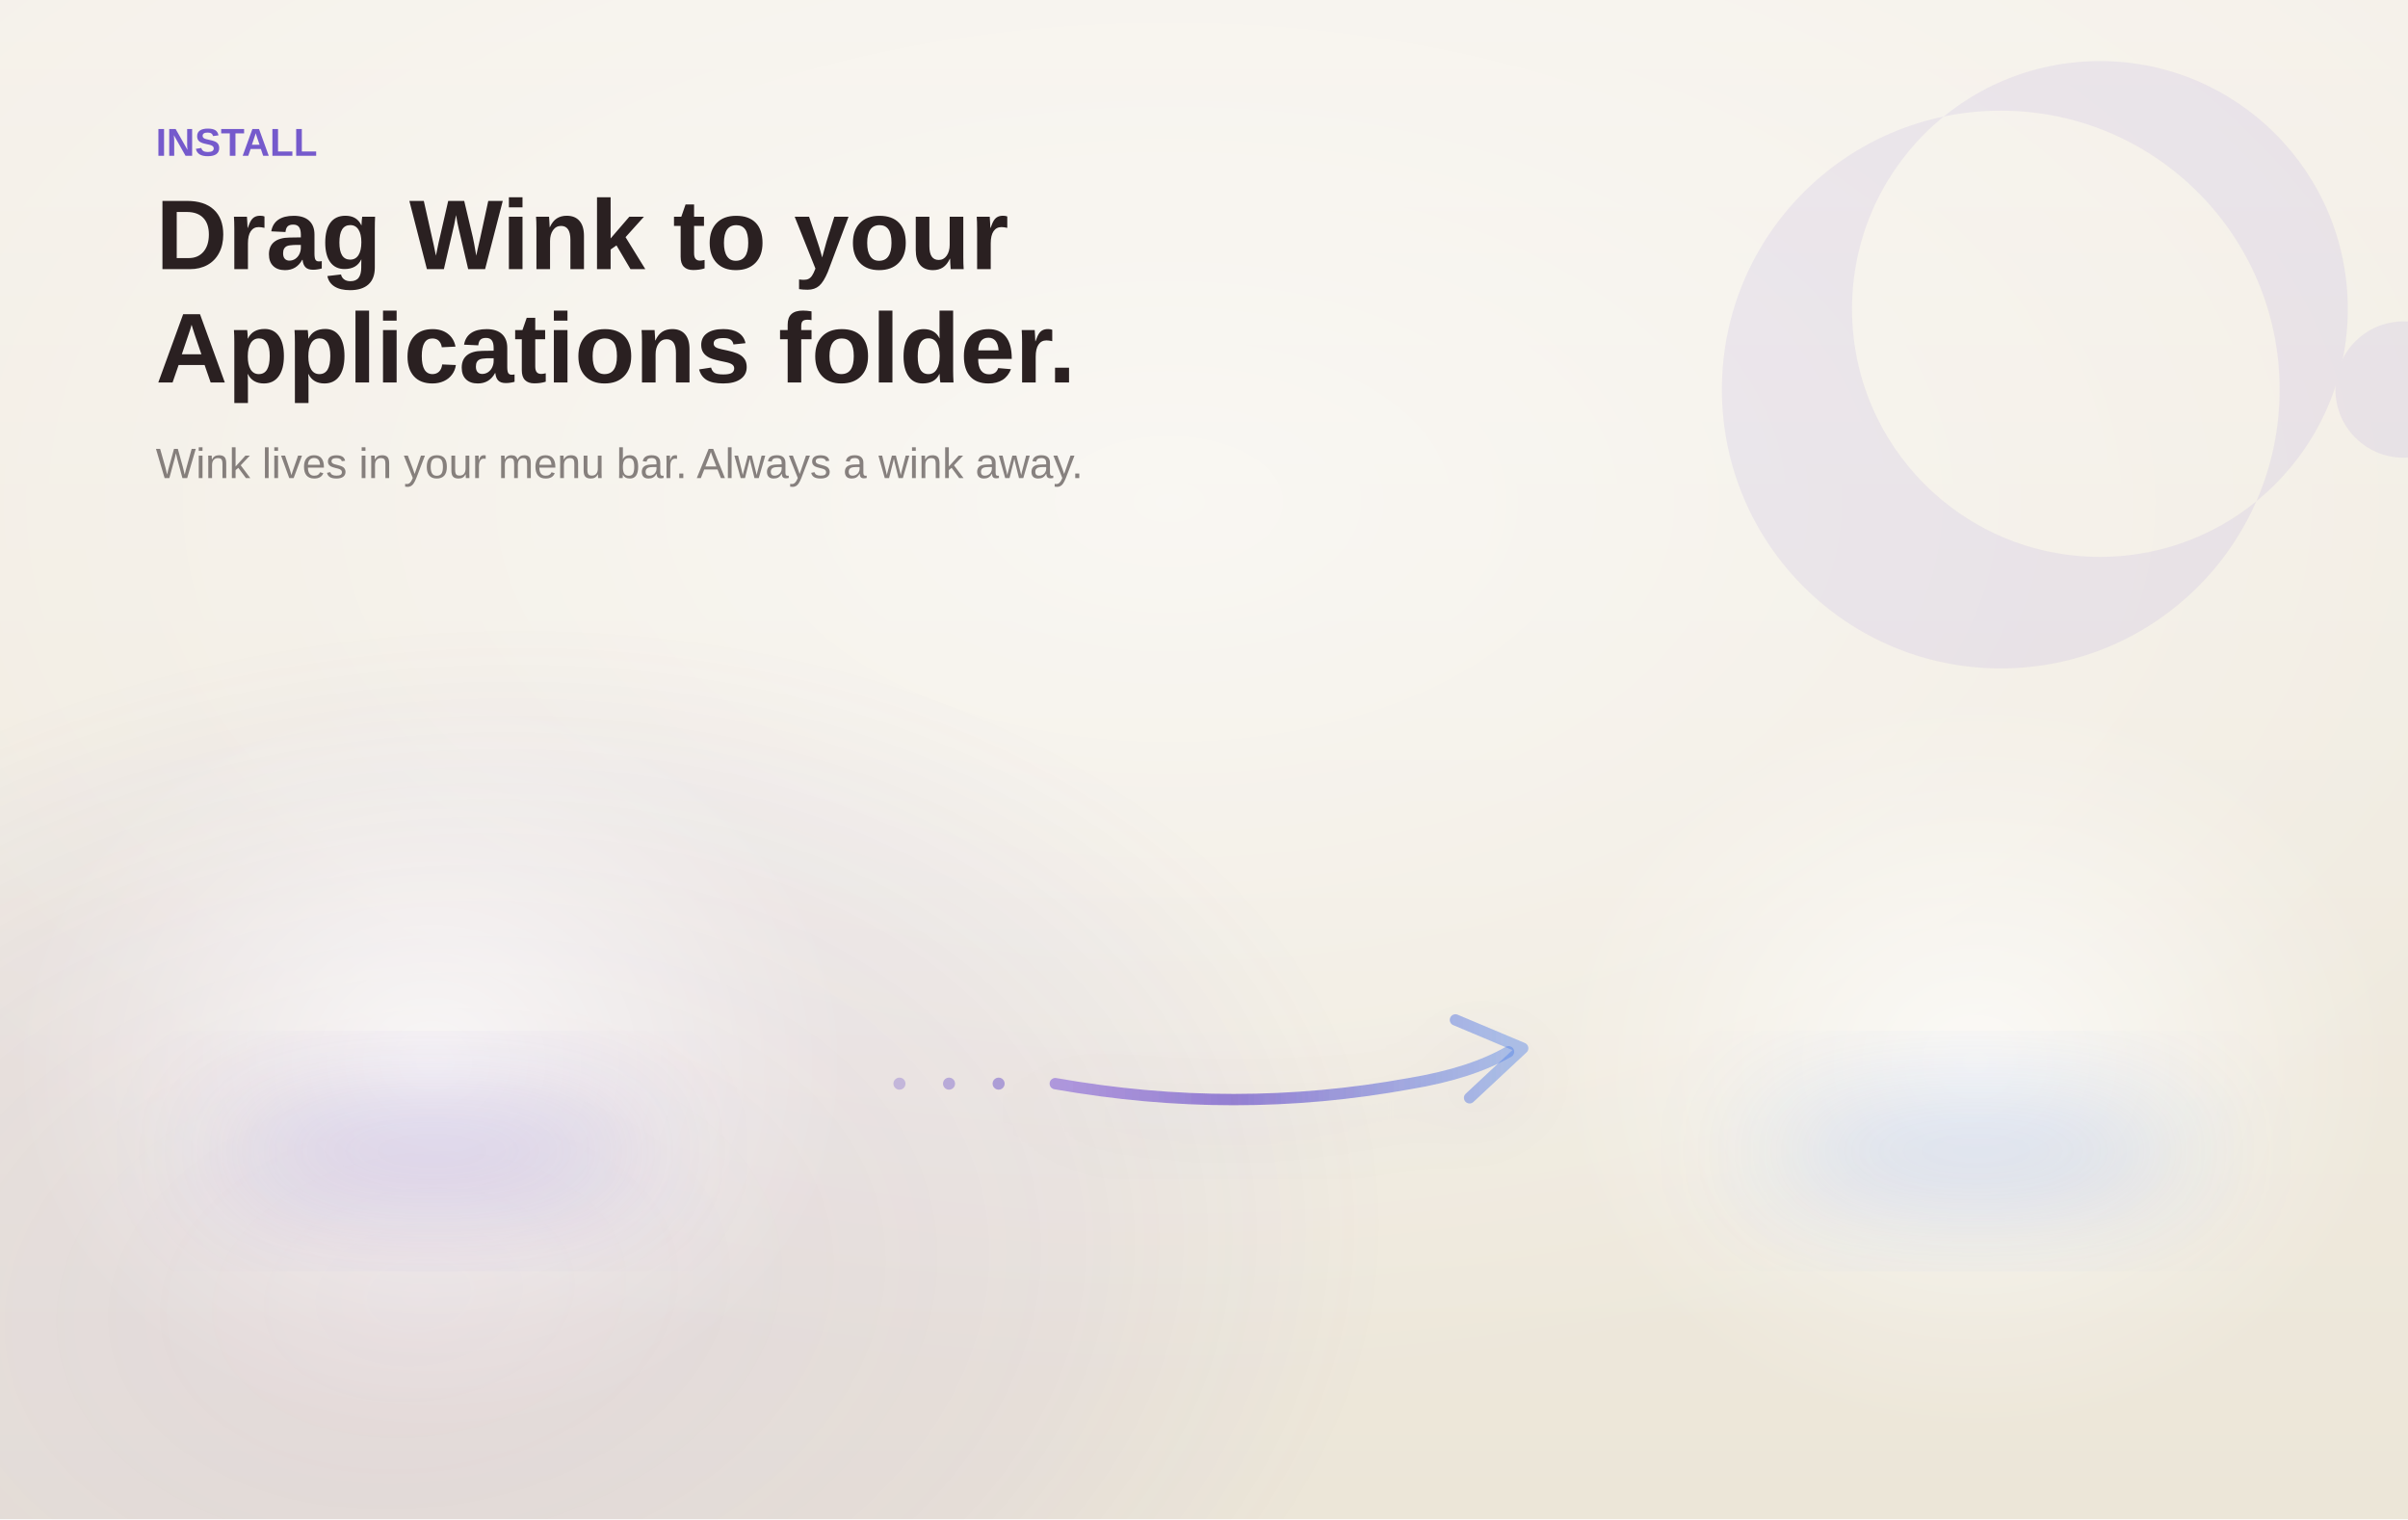
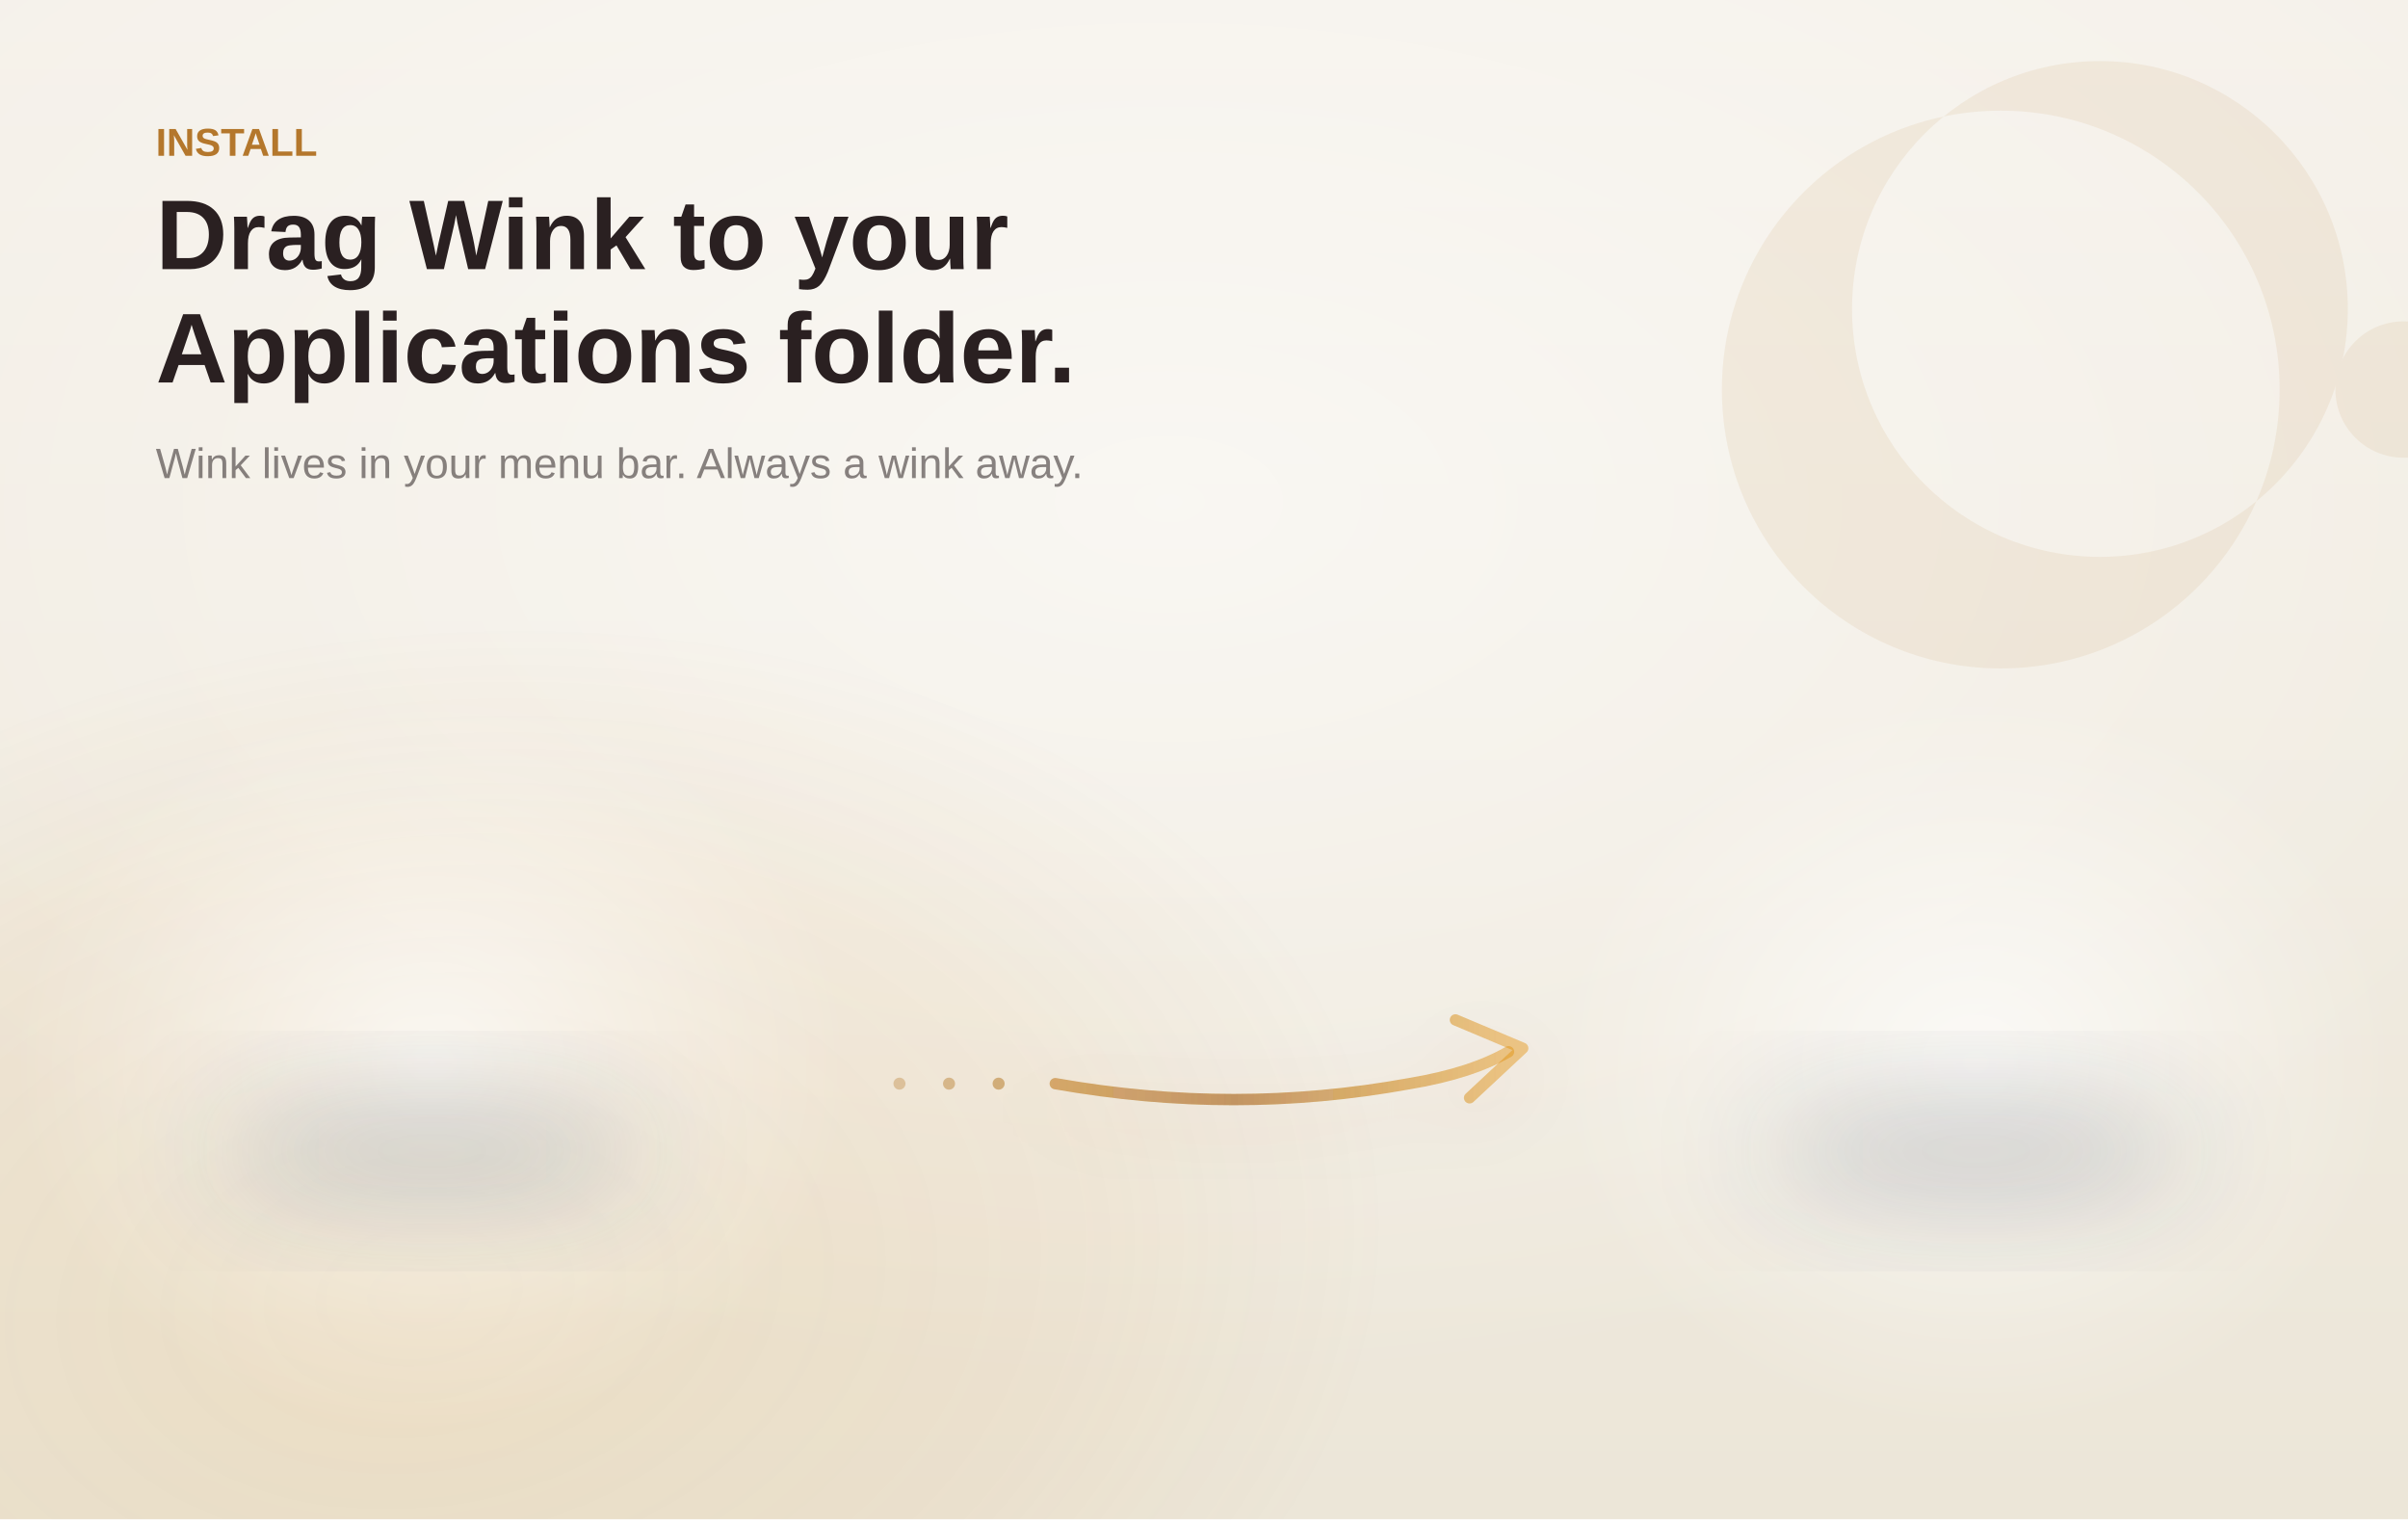
<svg xmlns="http://www.w3.org/2000/svg" viewBox="0 0 680 429" width="680" height="429">
  <defs>
    <linearGradient id="paper" x1="0" y1="0" x2="0" y2="429" gradientUnits="userSpaceOnUse">
      <stop offset="0%" stop-color="#F5F1EA" />
      <stop offset="100%" stop-color="#ECE6D8" />
    </linearGradient>
    <radialGradient id="topWash" cx="0" cy="0" r="1" gradientUnits="userSpaceOnUse" gradientTransform="translate(330 142) scale(440 250)">
      <stop offset="0%" stop-color="#FFFFFF" stop-opacity="0.54" />
      <stop offset="100%" stop-color="#FFFFFF" stop-opacity="0" />
    </radialGradient>
-     <radialGradient id="violetWash" cx="0" cy="0" r="1" gradientUnits="userSpaceOnUse" gradientTransform="translate(120 366) rotate(-8) scale(274 188)">
-       <stop offset="0%" stop-color="#8A5BE3" stop-opacity="0.10" />
-       <stop offset="68%" stop-color="#5E3FC7" stop-opacity="0.05" />
-       <stop offset="100%" stop-color="#5E3FC7" stop-opacity="0" />
+     <radialGradient id="amberWash" cx="0" cy="0" r="1" gradientUnits="userSpaceOnUse" gradientTransform="translate(120 366) rotate(-8) scale(274 188)">
+       <stop offset="0%" stop-color="#E08A00" stop-opacity="0.10" />
+       <stop offset="68%" stop-color="#C77100" stop-opacity="0.05" />
+       <stop offset="100%" stop-color="#C77100" stop-opacity="0" />
    </radialGradient>
    <radialGradient id="iconHaloLeft" cx="0" cy="0" r="1" gradientUnits="userSpaceOnUse" gradientTransform="translate(122 300) scale(118 104)">
      <stop offset="0%" stop-color="#FFFFFF" stop-opacity="0.70" />
      <stop offset="76%" stop-color="#FFFFFF" stop-opacity="0.14" />
      <stop offset="100%" stop-color="#FFFFFF" stop-opacity="0" />
    </radialGradient>
    <radialGradient id="iconHaloRight" cx="0" cy="0" r="1" gradientUnits="userSpaceOnUse" gradientTransform="translate(558 300) scale(118 104)">
      <stop offset="0%" stop-color="#FFFFFF" stop-opacity="0.70" />
      <stop offset="76%" stop-color="#FFFFFF" stop-opacity="0.14" />
      <stop offset="100%" stop-color="#FFFFFF" stop-opacity="0" />
    </radialGradient>
    <linearGradient id="arrowStroke" x1="254" y1="306" x2="426" y2="306" gradientUnits="userSpaceOnUse">
-       <stop offset="0%" stop-color="#8A5BE3" stop-opacity="0.42" />
-       <stop offset="55%" stop-color="#5E3FC7" stop-opacity="0.62" />
-       <stop offset="100%" stop-color="#4A7BE8" stop-opacity="0.42" />
+       <stop offset="0%" stop-color="#C77100" stop-opacity="0.42" />
+       <stop offset="55%" stop-color="#A8620A" stop-opacity="0.62" />
+       <stop offset="100%" stop-color="#E08A00" stop-opacity="0.42" />
    </linearGradient>
    <filter id="lowShadow" x="-30%" y="-80%" width="160%" height="260%">
      <feGaussianBlur stdDeviation="17" />
    </filter>
    <filter id="arrowShadow" x="-20%" y="-100%" width="160%" height="300%">
-       <feDropShadow dx="0" dy="7" stdDeviation="10" flood-color="#5E3FC7" flood-opacity="0.15" />
+       <feDropShadow dx="0" dy="7" stdDeviation="10" flood-color="#A8620A" flood-opacity="0.15" />
    </filter>
  </defs>
  <rect width="680" height="429" fill="url(#paper)" />
  <rect width="680" height="429" fill="url(#topWash)" />
-   <rect width="680" height="429" fill="url(#violetWash)" />
-   <g opacity="0.08" fill="#5E3FC7" transform="translate(460 -30) scale(8.75)">
+   <rect width="680" height="429" fill="url(#amberWash)" />
+   <g opacity="0.08" fill="#A8620A" transform="translate(460 -30) scale(8.75)">
    <path d="M12 7 a9 9 0 1 0 0 18 a9 9 0 1 0 0 -18 Z M15.2 5.4 a8 8 0 1 1 0 16 a8 8 0 1 1 0 -16 Z" fill-rule="evenodd" />
    <circle cx="25" cy="16" r="2.2" />
  </g>
  <g font-family="SF Pro Display, SF Pro Text, -apple-system, BlinkMacSystemFont, Helvetica Neue, Arial, sans-serif" text-anchor="start">
-     <text x="44" y="44" font-size="11" font-weight="760" fill="#5E3FC7" opacity="0.85">
+     <text x="44" y="44" font-size="11" font-weight="760" fill="#A8620A" opacity="0.85">
      INSTALL
    </text>
    <text x="44" y="76" font-size="28" font-weight="720" fill="#2A2021">
      Drag Wink to your
    </text>
    <text x="44" y="108" font-size="28" font-weight="720" fill="#2A2021">
      Applications folder.
    </text>
    <text x="44" y="135" font-size="12" font-weight="500" fill="#2A2021" opacity="0.55">
      Wink lives in your menu bar. Always a wink away.
    </text>
  </g>
  <ellipse cx="122" cy="300" rx="120" ry="104" fill="url(#iconHaloLeft)" />
  <ellipse cx="558" cy="300" rx="120" ry="104" fill="url(#iconHaloRight)" />
  <g filter="url(#lowShadow)" opacity="0.24">
-     <ellipse cx="122" cy="325" rx="62" ry="13" fill="#5E3FC7" />
-     <ellipse cx="558" cy="325" rx="62" ry="13" fill="#4A7BE8" />
+     <ellipse cx="122" cy="325" rx="62" ry="13" fill="#1E2638" />
+     <ellipse cx="558" cy="325" rx="62" ry="13" fill="#1E2638" />
  </g>
  <g filter="url(#arrowShadow)">
-     <circle cx="254" cy="306" r="1.7" fill="#5E3FC7" opacity="0.28" />
-     <circle cx="268" cy="306" r="1.7" fill="#5E3FC7" opacity="0.36" />
-     <circle cx="282" cy="306" r="1.7" fill="#5E3FC7" opacity="0.44" />
+     <circle cx="254" cy="306" r="1.7" fill="#A8620A" opacity="0.28" />
+     <circle cx="268" cy="306" r="1.7" fill="#A8620A" opacity="0.36" />
+     <circle cx="282" cy="306" r="1.7" fill="#A8620A" opacity="0.44" />
    <path d="M298 306 C332 312 365 312 398 306 C410 304 419 301 426 297" fill="none" stroke="url(#arrowStroke)" stroke-width="3.2" stroke-linecap="round" />
    <path d="M411 288 L430 296 L415 310" fill="none" stroke="url(#arrowStroke)" stroke-width="3.2" stroke-linecap="round" stroke-linejoin="round" />
  </g>
</svg>
